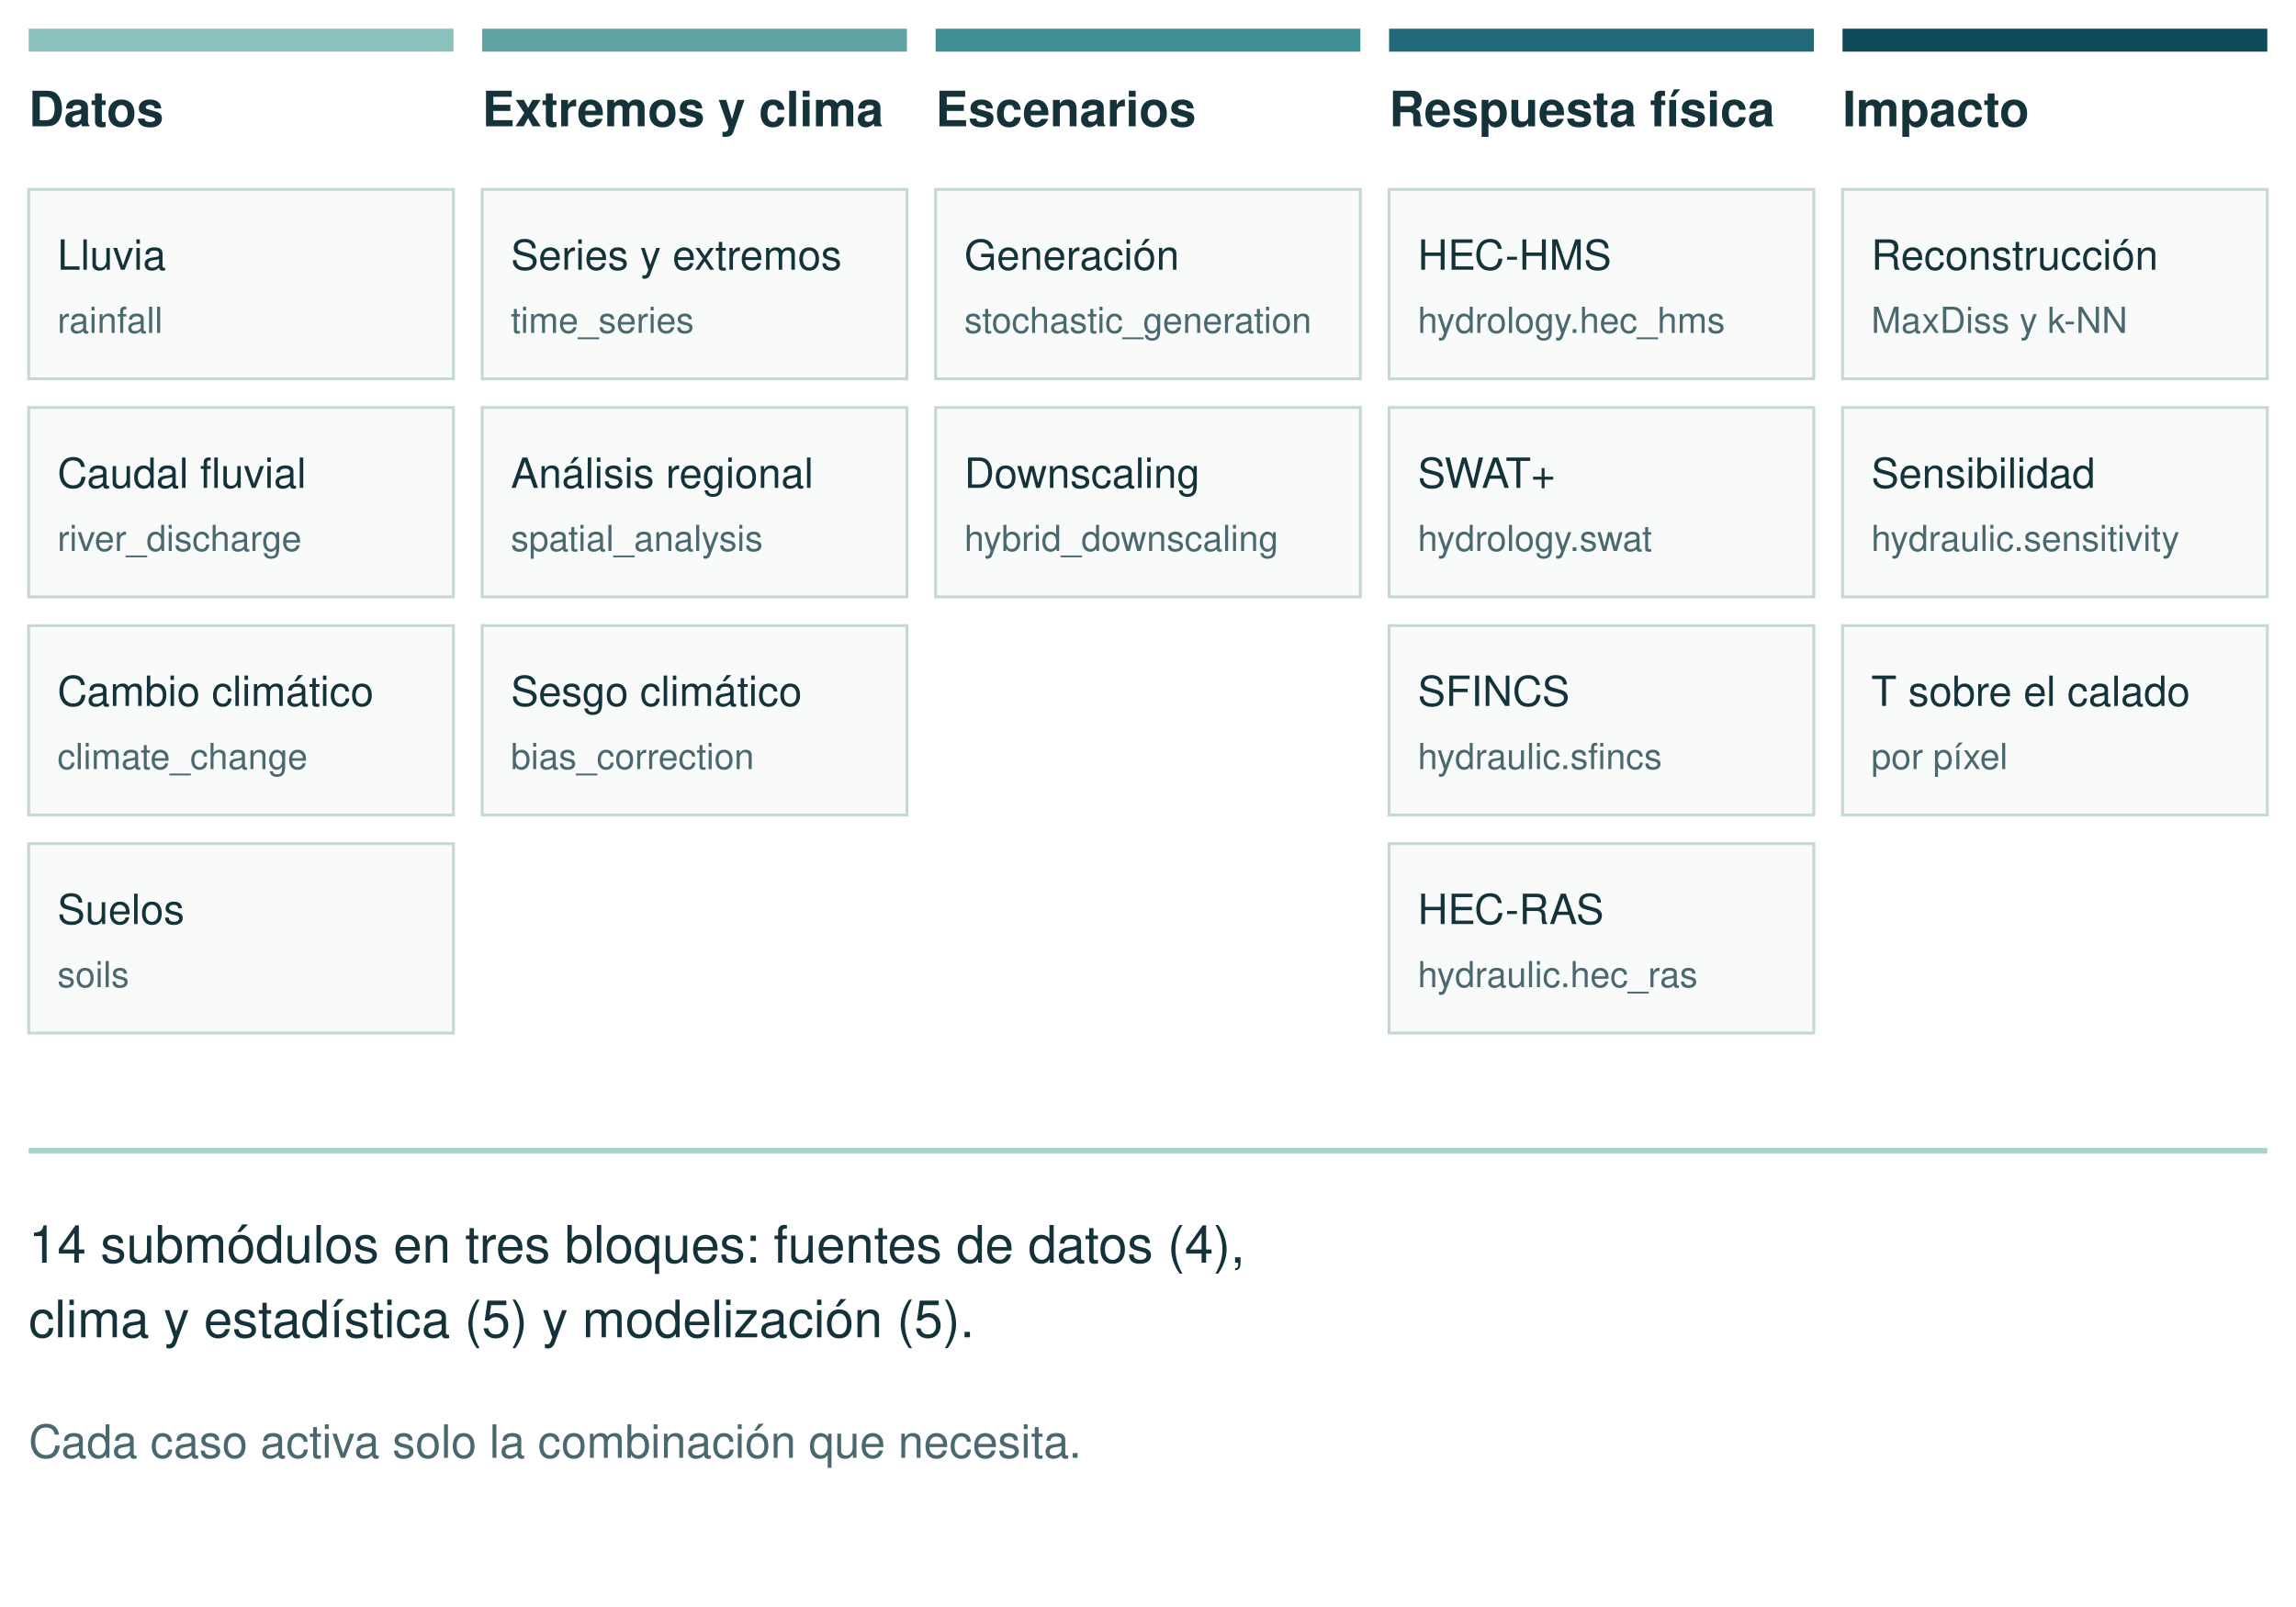
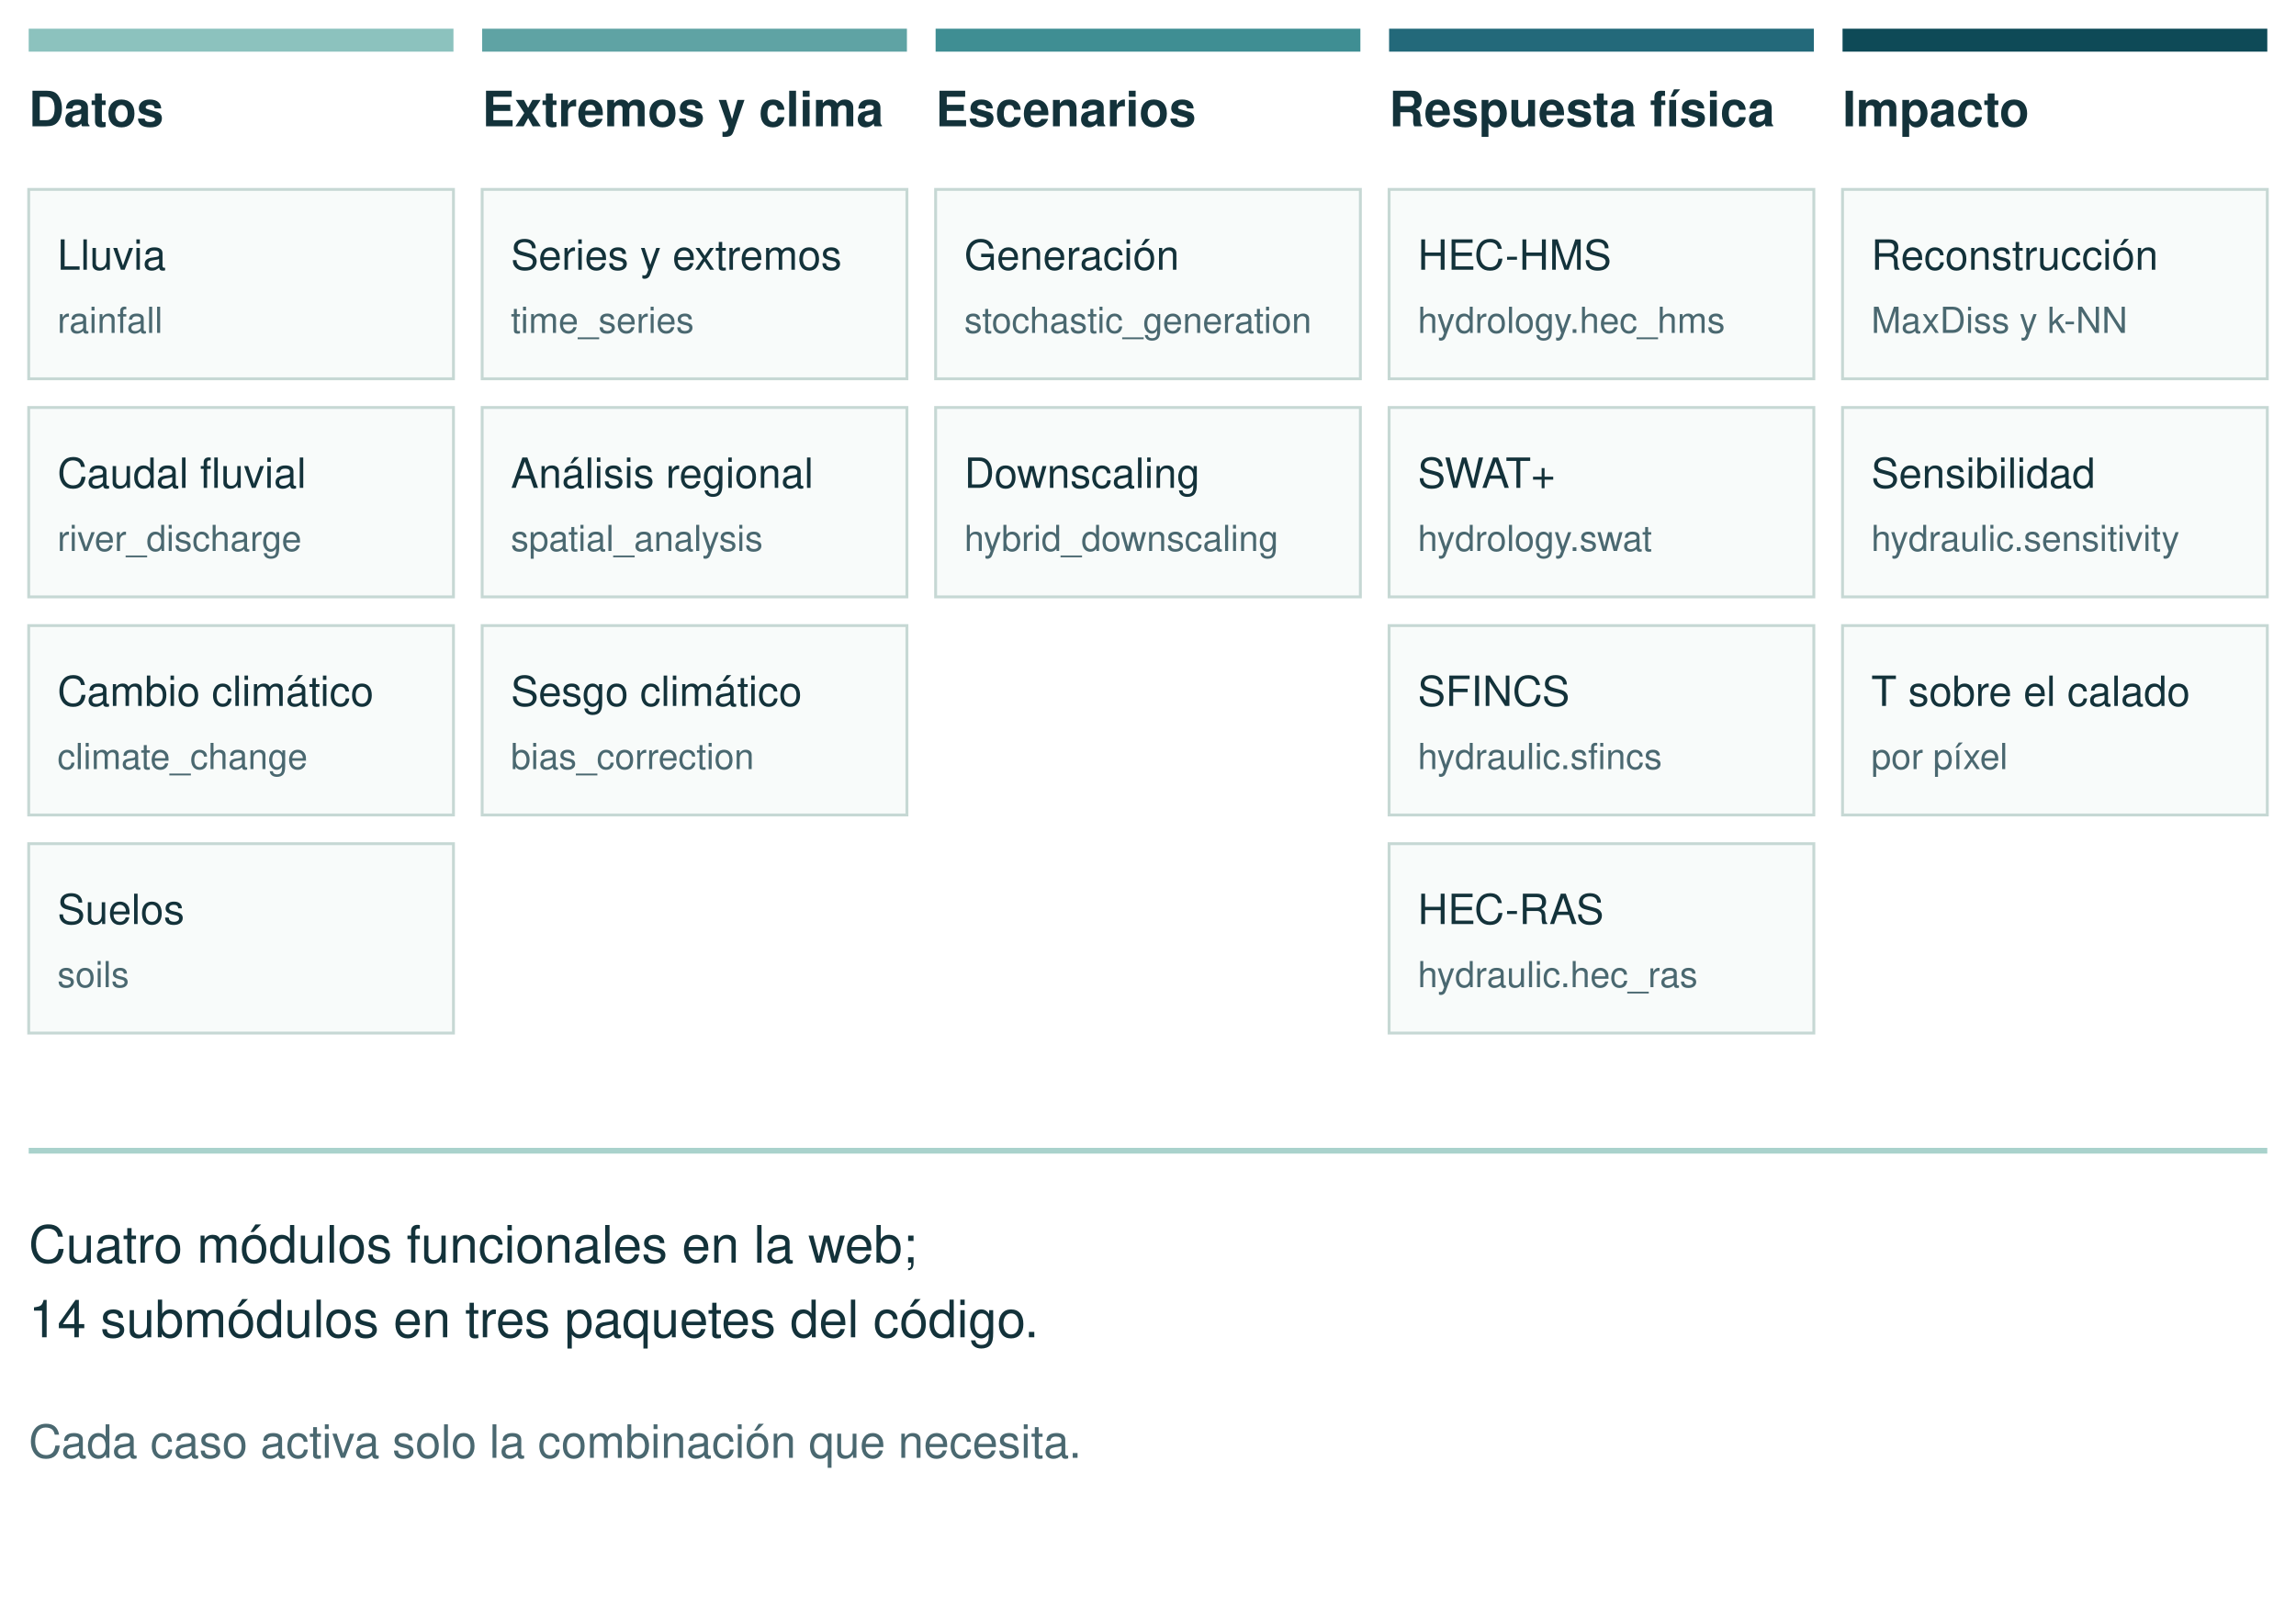
<svg xmlns="http://www.w3.org/2000/svg" viewBox="0 0 800 560" role="img" aria-labelledby="t" font-family="Avenir Next, Avenir, Segoe UI, Helvetica, sans-serif">
  <g font-size="17" font-weight="600" fill="#13323A">
    <rect x="10" y="10" width="148" height="8" fill="#8CC2BE" />
    <text x="10" y="44">Datos</text>
    <rect x="168" y="10" width="148" height="8" fill="#5FA3A4" />
    <text x="168" y="44">Extremos y clima</text>
    <rect x="326" y="10" width="148" height="8" fill="#3F8E93" />
    <text x="326" y="44">Escenarios</text>
    <rect x="484" y="10" width="148" height="8" fill="#23697A" />
    <text x="484" y="44">Respuesta física</text>
    <rect x="642" y="10" width="148" height="8" fill="#0E4A57" />
    <text x="642" y="44">Impacto</text>
  </g>
  <g font-size="14.5" fill="#13323A">
    <g transform="translate(10 66)">
      <rect width="148" height="66" fill="#F8FBFA" stroke="#C6D8D4" />
      <text x="10" y="28">Lluvia</text>
      <text x="10" y="50" fill="#4A6870" font-size="12.5">rainfall</text>
      <rect y="76" width="148" height="66" fill="#F8FBFA" stroke="#C6D8D4" />
      <text x="10" y="104">Caudal fluvial</text>
      <text x="10" y="126" fill="#4A6870" font-size="12.5">river_discharge</text>
      <rect y="152" width="148" height="66" fill="#F8FBFA" stroke="#C6D8D4" />
      <text x="10" y="180">Cambio climático</text>
      <text x="10" y="202" fill="#4A6870" font-size="12.5">climate_change</text>
      <rect y="228" width="148" height="66" fill="#F8FBFA" stroke="#C6D8D4" />
      <text x="10" y="256">Suelos</text>
      <text x="10" y="278" fill="#4A6870" font-size="12.5">soils</text>
    </g>
    <g transform="translate(168 66)">
      <rect width="148" height="66" fill="#F8FBFA" stroke="#C6D8D4" />
      <text x="10" y="28">Series y extremos</text>
      <text x="10" y="50" fill="#4A6870" font-size="12.5">time_series</text>
      <rect y="76" width="148" height="66" fill="#F8FBFA" stroke="#C6D8D4" />
      <text x="10" y="104">Análisis regional</text>
      <text x="10" y="126" fill="#4A6870" font-size="12.5">spatial_analysis</text>
      <rect y="152" width="148" height="66" fill="#F8FBFA" stroke="#C6D8D4" />
      <text x="10" y="180">Sesgo climático</text>
      <text x="10" y="202" fill="#4A6870" font-size="12.5">bias_correction</text>
    </g>
    <g transform="translate(326 66)">
      <rect width="148" height="66" fill="#F8FBFA" stroke="#C6D8D4" />
      <text x="10" y="28">Generación</text>
      <text x="10" y="50" fill="#4A6870" font-size="12.5">stochastic_generation</text>
      <rect y="76" width="148" height="66" fill="#F8FBFA" stroke="#C6D8D4" />
      <text x="10" y="104">Downscaling</text>
      <text x="10" y="126" fill="#4A6870" font-size="12.5">hybrid_downscaling</text>
    </g>
    <g transform="translate(484 66)">
      <rect width="148" height="66" fill="#F8FBFA" stroke="#C6D8D4" />
      <text x="10" y="28">HEC-HMS</text>
      <text x="10" y="50" fill="#4A6870" font-size="12.5">hydrology.hec_hms</text>
      <rect y="76" width="148" height="66" fill="#F8FBFA" stroke="#C6D8D4" />
      <text x="10" y="104">SWAT+</text>
      <text x="10" y="126" fill="#4A6870" font-size="12.5">hydrology.swat</text>
      <rect y="152" width="148" height="66" fill="#F8FBFA" stroke="#C6D8D4" />
      <text x="10" y="180">SFINCS</text>
      <text x="10" y="202" fill="#4A6870" font-size="12.5">hydraulic.sfincs</text>
      <rect y="228" width="148" height="66" fill="#F8FBFA" stroke="#C6D8D4" />
      <text x="10" y="256">HEC-RAS</text>
      <text x="10" y="278" fill="#4A6870" font-size="12.5">hydraulic.hec_ras</text>
    </g>
    <g transform="translate(642 66)">
      <rect width="148" height="66" fill="#F8FBFA" stroke="#C6D8D4" />
      <text x="10" y="28">Reconstrucción</text>
      <text x="10" y="50" fill="#4A6870" font-size="12.5">MaxDiss y k-NN</text>
      <rect y="76" width="148" height="66" fill="#F8FBFA" stroke="#C6D8D4" />
      <text x="10" y="104">Sensibilidad</text>
      <text x="10" y="126" fill="#4A6870" font-size="12.5">hydraulic.sensitivity</text>
      <rect y="152" width="148" height="66" fill="#F8FBFA" stroke="#C6D8D4" />
      <text x="10" y="180">T sobre el calado</text>
      <text x="10" y="202" fill="#4A6870" font-size="12.5">por píxel</text>
    </g>
  </g>
  <rect x="10" y="400" width="780" height="2" fill="#A9D2CC" />
  <g font-size="18" fill="#13323A">
-     <text x="10" y="440">14 submódulos en tres bloques: fuentes de datos (4),</text>
-     <text x="10" y="466">clima y estadística (5) y modelización (5).</text>
+     <text x="10" y="440">Cuatro módulos funcionales en la web;</text>
+     <text x="10" y="466">14 submódulos en tres paquetes del código.</text>
    <text x="10" y="508" font-size="16" fill="#4A6870">Cada caso activa solo la combinación que necesita.</text>
  </g>
</svg>
